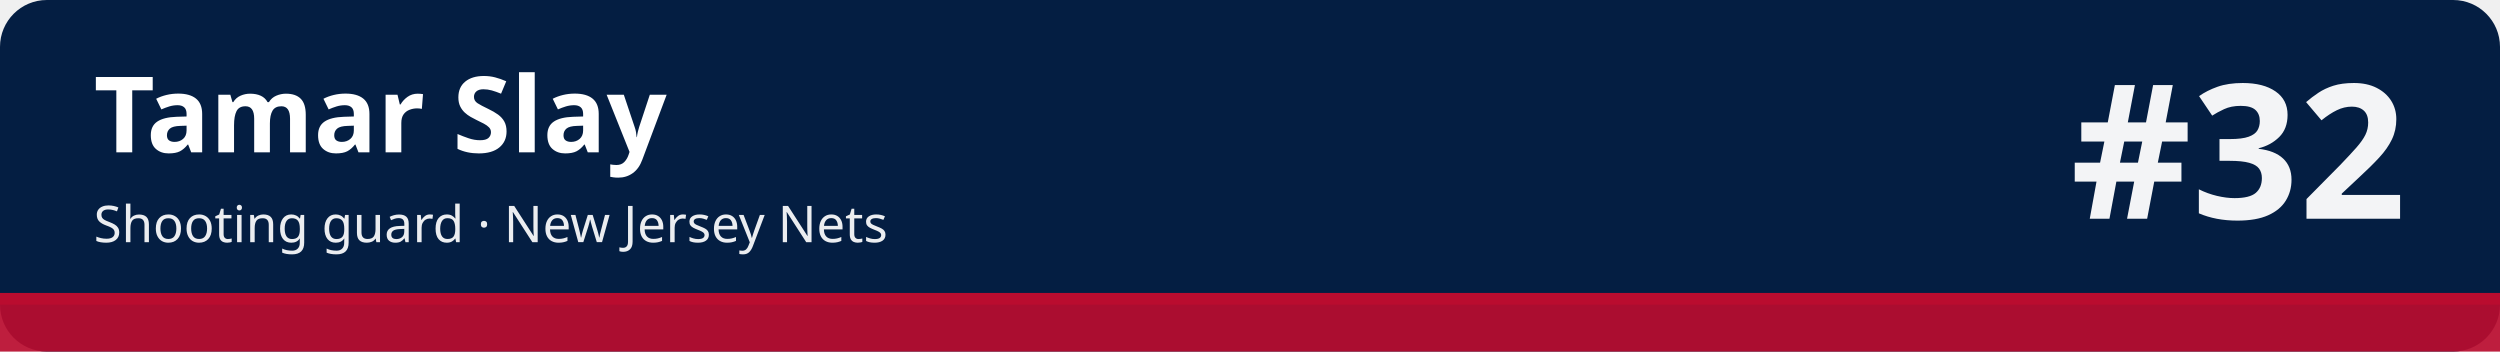
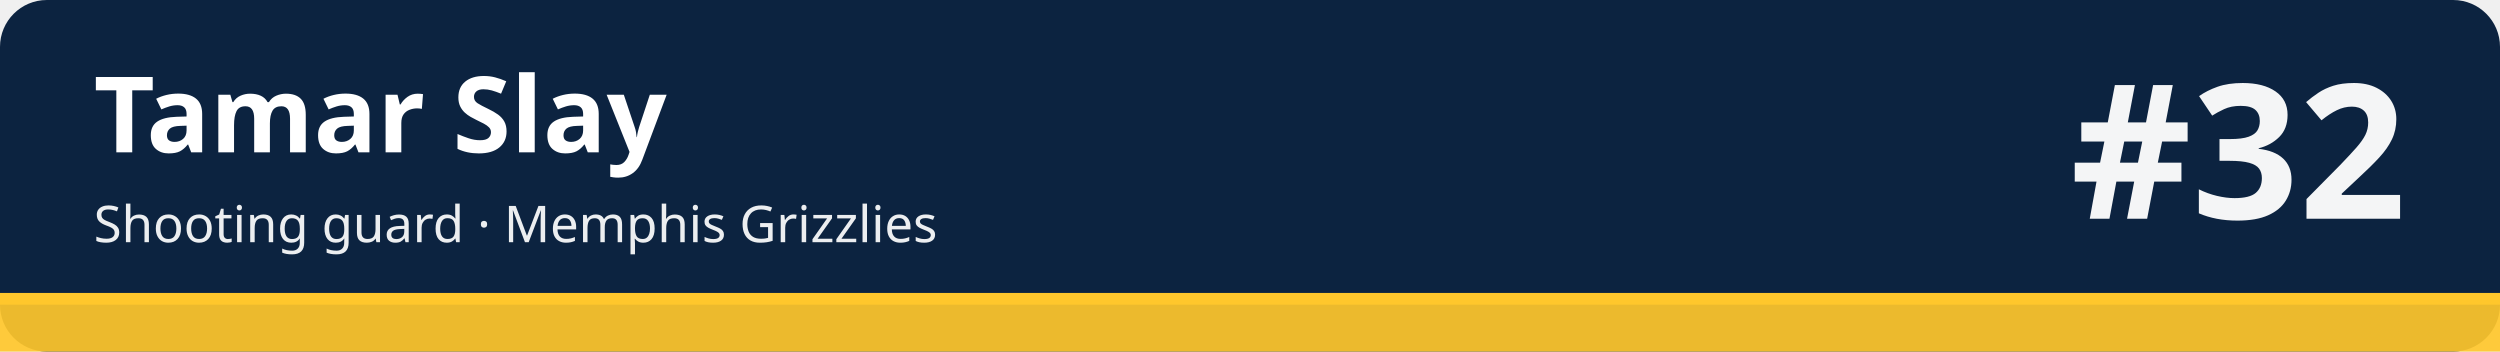
<svg xmlns="http://www.w3.org/2000/svg" width="1280" height="180" viewBox="0 0 1280 180" role="img" aria-labelledby="t d">
-   <rect width="1280" height="180" rx="24" fill="#041e42" />
-   <rect x="0" y="150" width="1280" height="30" fill="#ba0c2f" fill-opacity=".92" />
-   <rect x="0" y="150" width="1280" height="6" fill="#ba0c2f" />
+   <rect width="1280" height="180" rx="24" fill="#0c2340" />
+   <rect x="0" y="150" width="1280" height="30" fill="#ffc72c" fill-opacity=".92" />
+   <rect x="0" y="150" width="1280" height="6" fill="#ffc72c" />
  <text x="48" y="78" font-family="sans-serif" font-size="54" font-weight="700" fill="#ffffff">Tamar Slay</text>
-   <text x="48" y="124" font-family="sans-serif" font-size="26" fill="#ffffff" fill-opacity=".92">Shooting guard · New Jersey Nets</text>
+   <text x="48" y="124" font-family="sans-serif" font-size="26" fill="#ffffff" fill-opacity=".92">Shooting guard · Memphis Grizzlies</text>
  <text x="1232" y="112" font-family="sans-serif" font-size="96" font-weight="800" fill="#ffffff" fill-opacity=".95" text-anchor="end">#32</text>
</svg>
